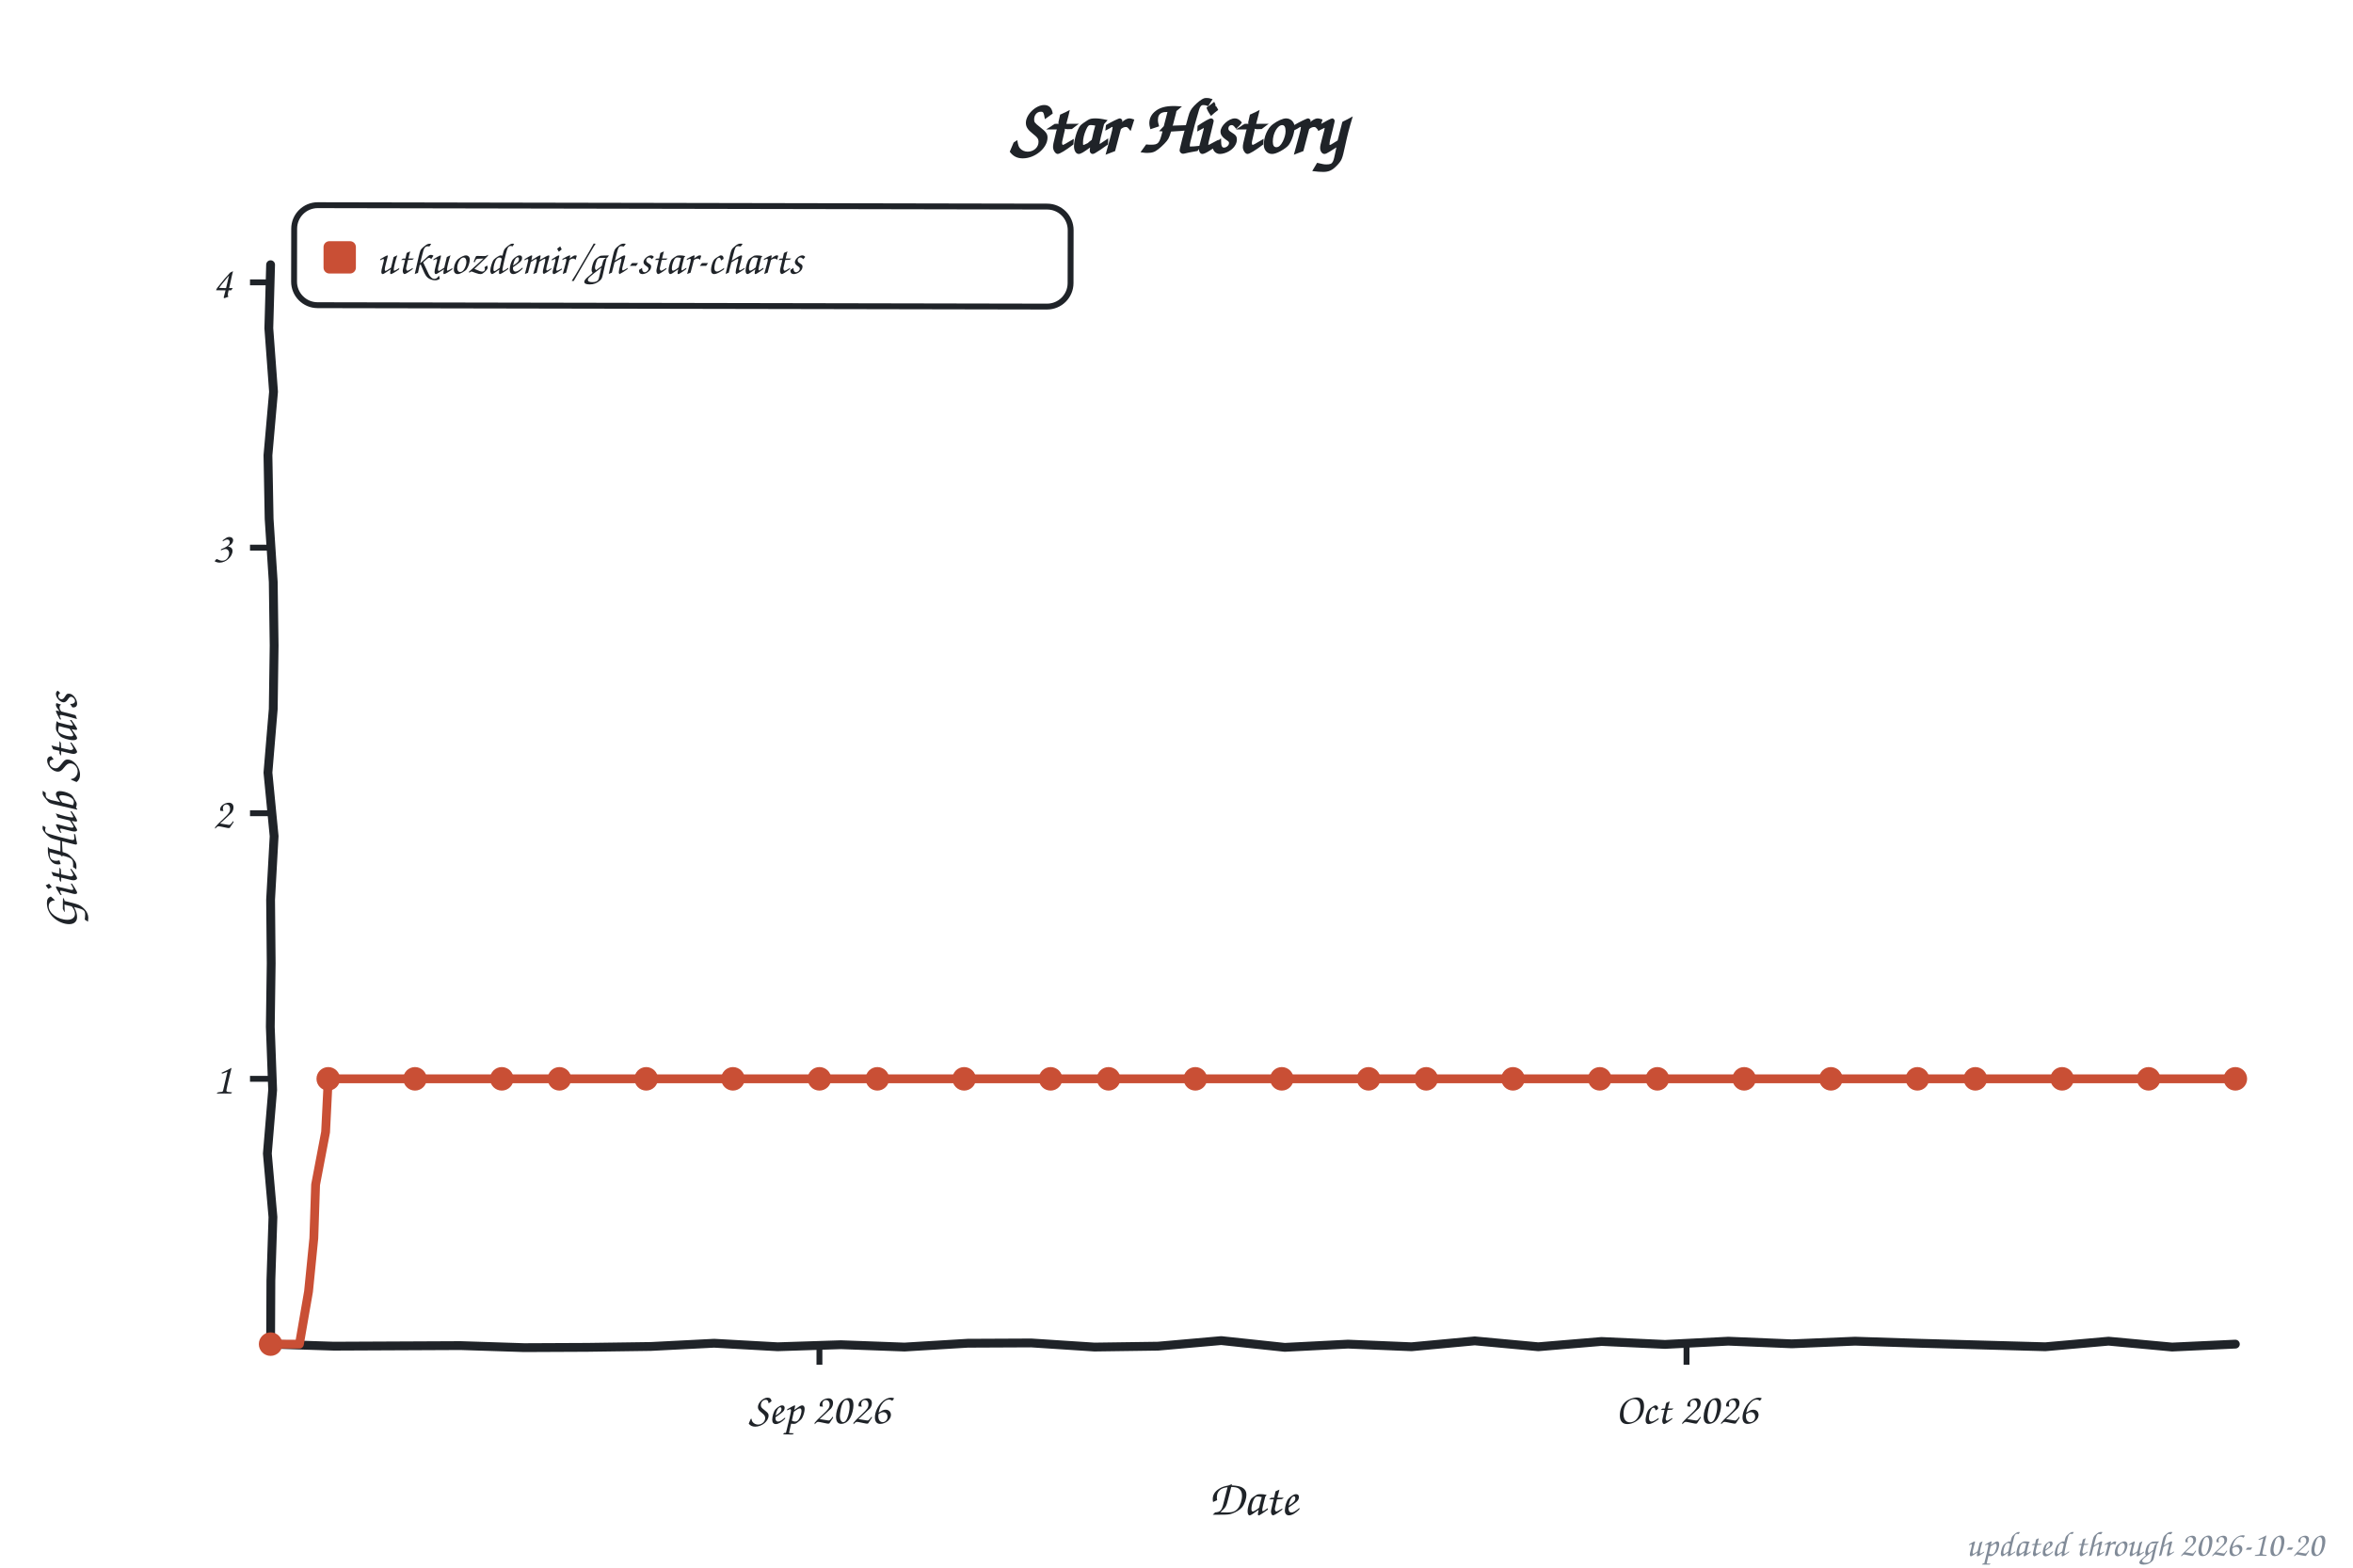
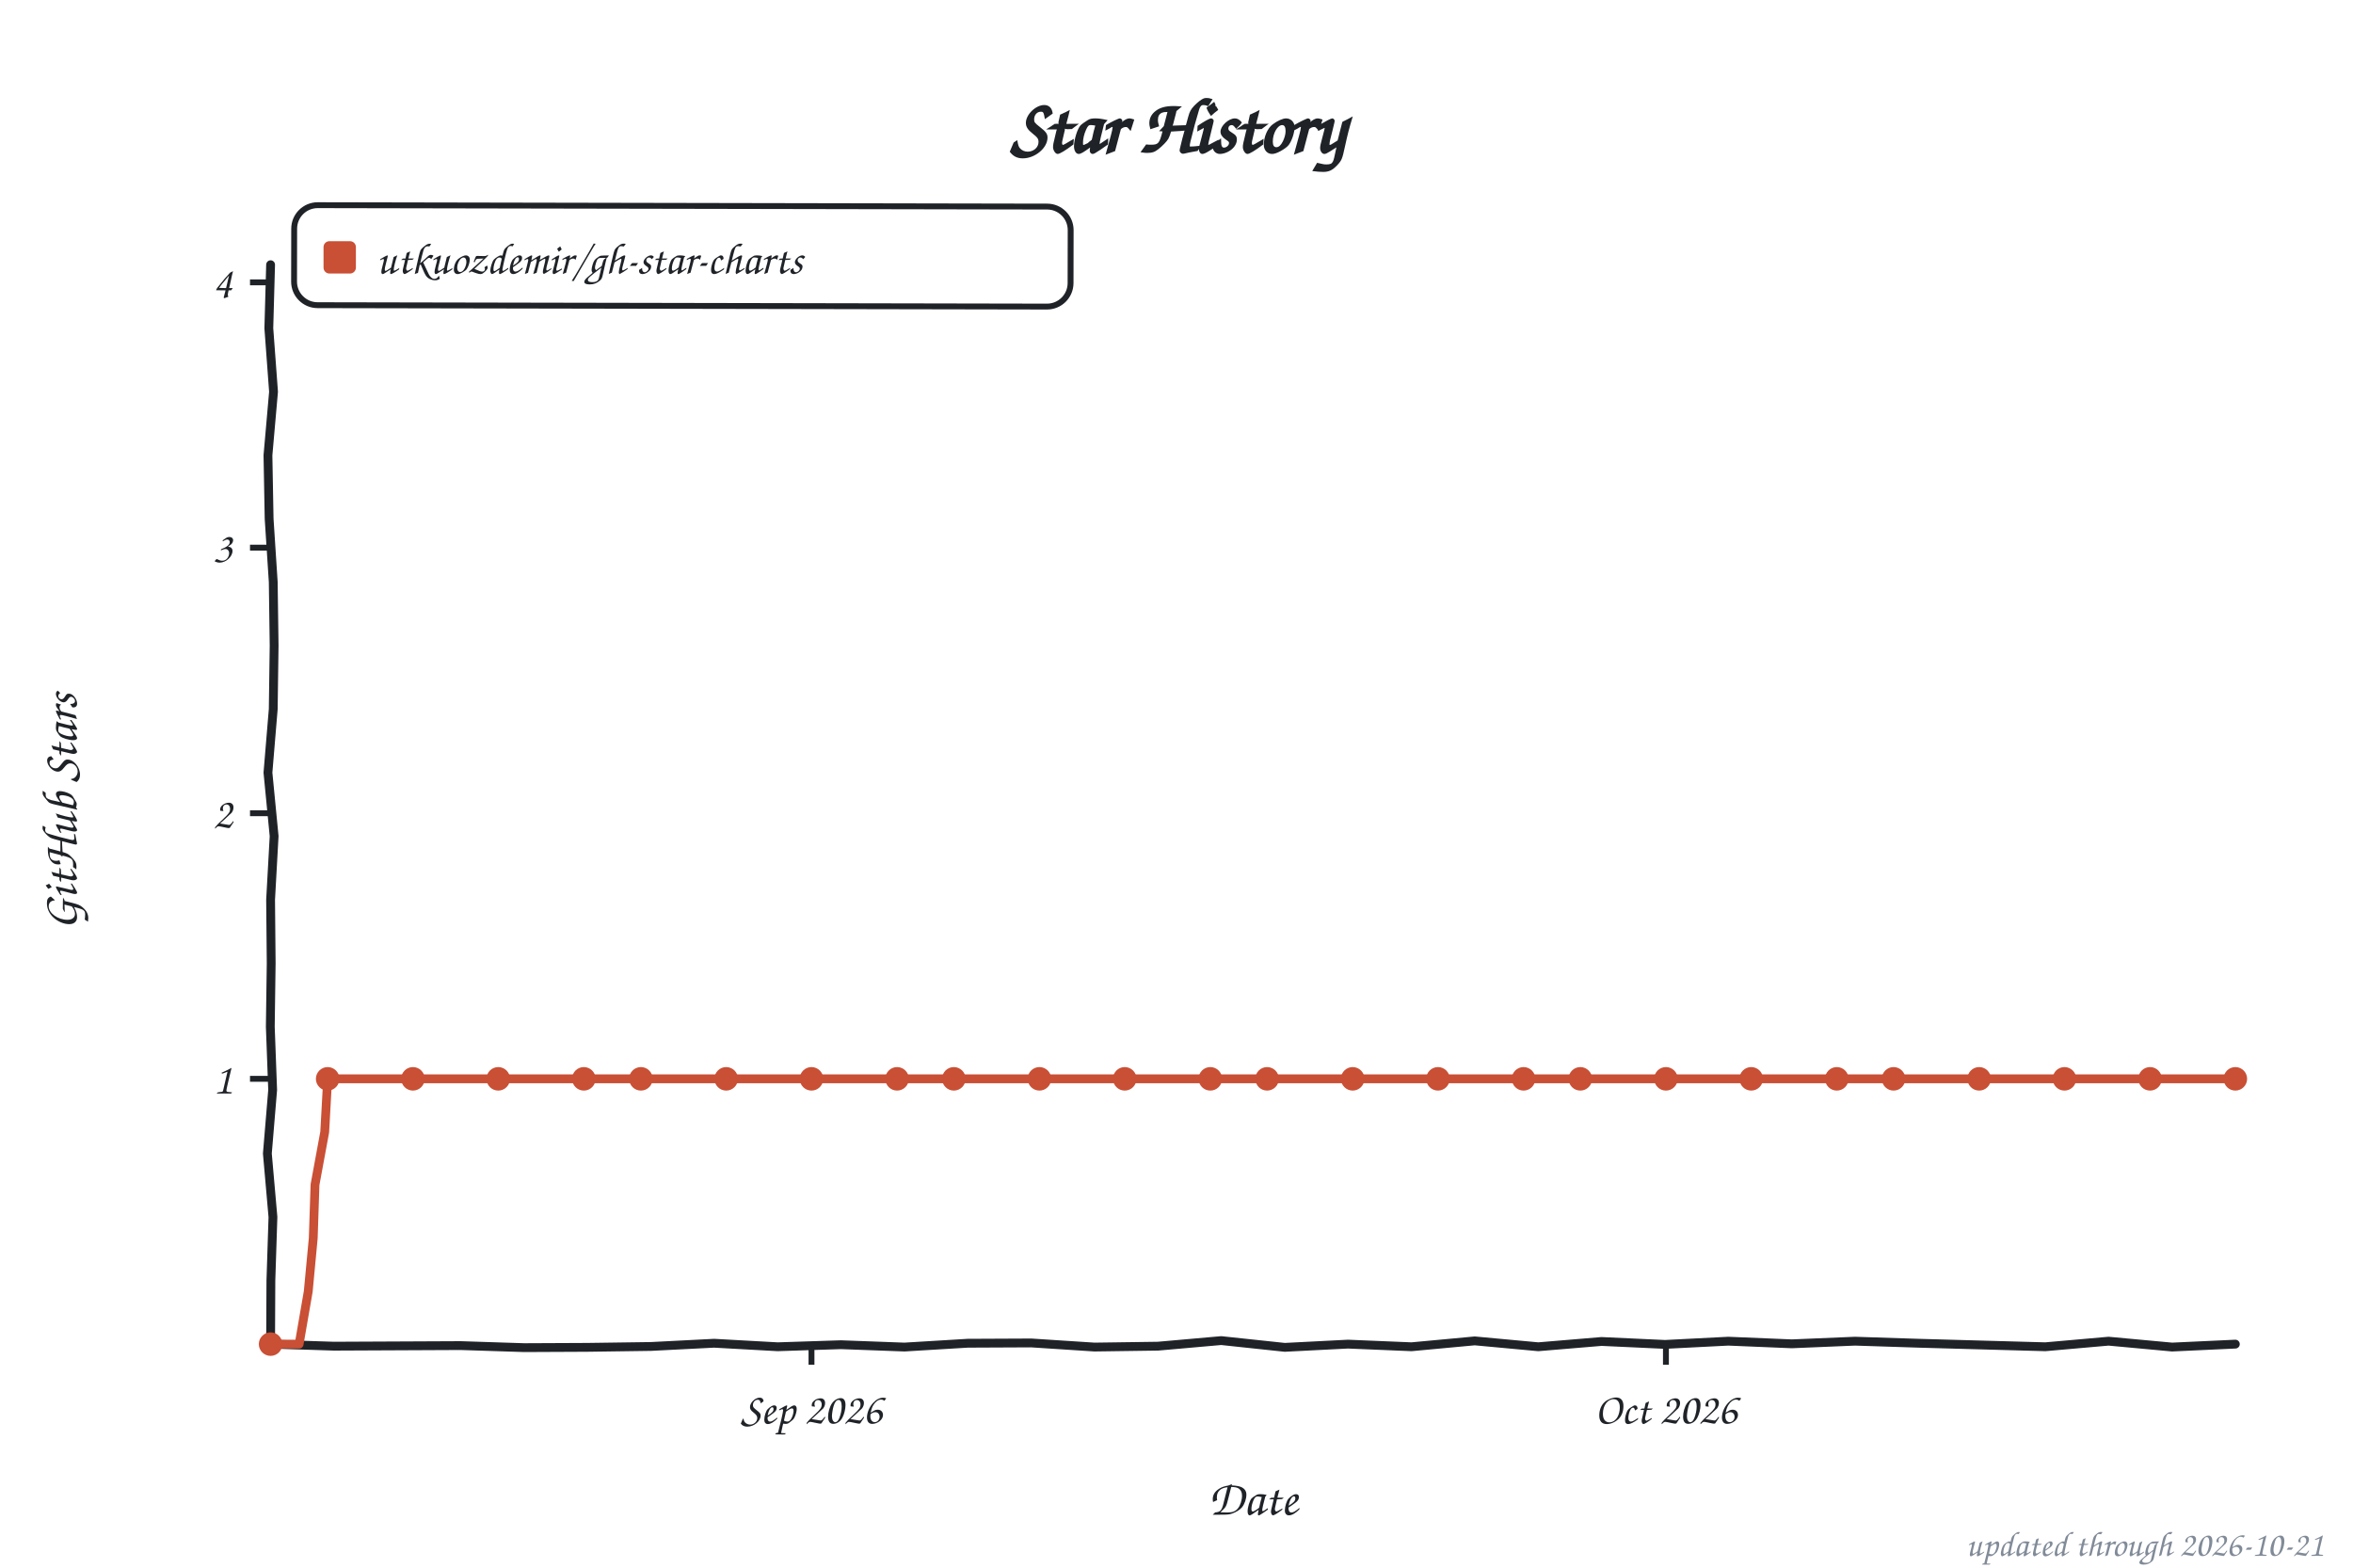
<svg xmlns="http://www.w3.org/2000/svg" width="800" height="533" viewBox="0 0 800 533" role="img" aria-label="Star history of utkuozdemir/gh-star-charts">
  <style>text{font-family:"Comic Sans MS","Chalkboard SE","Comic Neue","Marker Felt",cursive}</style>
  <text x="400" y="52" font-size="26" font-weight="bold" text-anchor="middle" fill="#1f2328">Star History</text>
  <rect x="100" y="70" width="264" height="34" rx="8" fill="none" stroke="#1f2328" stroke-width="2" transform="rotate(0.11 232 87)" />
  <rect x="110" y="82" width="11" height="11" rx="2" fill="#c94f35" />
  <text x="128" y="93" font-size="15" fill="#1f2328" textLength="225" lengthAdjust="spacingAndGlyphs">utkuozdemir/gh-star-charts</text>
  <line x1="85" y1="366.8" x2="92" y2="366.8" stroke="#1f2328" stroke-width="2" />
  <text x="79" y="371.8" font-size="15" text-anchor="end" fill="#1f2328">1</text>
  <line x1="85" y1="276.5" x2="92" y2="276.5" stroke="#1f2328" stroke-width="2" />
  <text x="79" y="281.5" font-size="15" text-anchor="end" fill="#1f2328">2</text>
  <line x1="85" y1="186.2" x2="92" y2="186.2" stroke="#1f2328" stroke-width="2" />
  <text x="79" y="191.2" font-size="15" text-anchor="end" fill="#1f2328">3</text>
  <line x1="85" y1="96.0" x2="92" y2="96.0" stroke="#1f2328" stroke-width="2" />
  <text x="79" y="101.0" font-size="15" text-anchor="end" fill="#1f2328">4</text>
-   <line x1="278.6" y1="457" x2="278.6" y2="464" stroke="#1f2328" stroke-width="2" />
-   <text x="278.6" y="484" font-size="15" text-anchor="middle" fill="#1f2328">Sep 2026</text>
-   <line x1="573.4" y1="457" x2="573.4" y2="464" stroke="#1f2328" stroke-width="2" />
-   <text x="573.4" y="484" font-size="15" text-anchor="middle" fill="#1f2328">Oct 2026</text>
+   <line x1="275.9" y1="457" x2="275.9" y2="464" stroke="#1f2328" stroke-width="2" />
+   <text x="275.9" y="484" font-size="15" text-anchor="middle" fill="#1f2328">Sep 2026</text>
+   <line x1="566.4" y1="457" x2="566.4" y2="464" stroke="#1f2328" stroke-width="2" />
+   <text x="566.4" y="484" font-size="15" text-anchor="middle" fill="#1f2328">Oct 2026</text>
  <text x="426" y="515" font-size="17" text-anchor="middle" fill="#1f2328">Date</text>
  <text x="26" y="276" font-size="17" text-anchor="middle" fill="#1f2328" transform="rotate(-90 26 276)">GitHub Stars</text>
  <path d="M 92.0,90.0 L 91.4,111.6 L 93.0,133.2 L 91.1,154.8 L 91.5,176.4 L 92.9,197.9 L 93.2,219.5 L 92.9,241.1 L 91.1,262.7 L 93.2,284.3 L 92.0,305.9 L 92.2,327.5 L 91.9,349.1 L 92.7,370.6 L 90.9,392.2 L 92.8,413.8 L 92.1,435.4 L 92.0,457.0 L 113.5,457.7 L 135.1,457.6 L 156.6,457.5 L 178.2,458.2 L 199.7,458.1 L 221.3,457.8 L 242.8,456.7 L 264.4,457.9 L 285.9,457.2 L 307.5,458.0 L 329.0,456.7 L 350.6,456.6 L 372.1,458.0 L 393.7,457.7 L 415.2,455.8 L 436.8,458.1 L 458.3,457.0 L 479.9,457.9 L 501.4,455.9 L 523.0,457.9 L 544.5,456.1 L 566.1,457.1 L 587.6,456.0 L 609.2,456.9 L 630.7,456.0 L 652.3,456.7 L 673.8,457.3 L 695.4,457.9 L 716.9,456.0 L 738.5,458.0 L 760.0,457.0" fill="none" stroke="#1f2328" stroke-width="3" stroke-linecap="round" stroke-linejoin="round" />
-   <path d="M 92.0,457.0 L 101.8,457.0 L 104.9,439.1 L 106.7,421.0 L 107.3,402.8 L 110.7,384.9 L 111.6,366.8 L 121.5,366.8 L 131.3,366.8 L 141.1,366.8 L 150.9,366.8 L 160.8,366.8 L 170.6,366.8 L 180.4,366.8 L 190.2,366.8 L 200.1,366.8 L 209.9,366.8 L 219.7,366.8 L 229.5,366.8 L 239.4,366.8 L 249.2,366.8 L 259.0,366.8 L 268.8,366.8 L 278.6,366.8 L 288.5,366.8 L 298.3,366.8 L 308.1,366.8 L 317.9,366.8 L 327.8,366.8 L 337.6,366.8 L 347.4,366.8 L 357.2,366.8 L 367.1,366.8 L 376.9,366.8 L 386.7,366.8 L 396.5,366.8 L 406.4,366.8 L 416.2,366.8 L 426.0,366.8 L 435.8,366.8 L 445.6,366.8 L 455.5,366.8 L 465.3,366.8 L 475.1,366.8 L 484.9,366.8 L 494.8,366.8 L 504.6,366.8 L 514.4,366.8 L 524.2,366.8 L 534.1,366.8 L 543.9,366.8 L 553.7,366.8 L 563.5,366.8 L 573.4,366.8 L 583.2,366.8 L 593.0,366.8 L 602.8,366.8 L 612.6,366.8 L 622.5,366.8 L 632.3,366.8 L 642.1,366.8 L 651.9,366.8 L 661.8,366.8 L 671.6,366.8 L 681.4,366.8 L 691.2,366.8 L 701.1,366.8 L 710.9,366.8 L 720.7,366.8 L 730.5,366.8 L 740.4,366.8 L 750.2,366.8 L 760.0,366.8" fill="none" stroke="#c94f35" stroke-width="3" stroke-linecap="round" stroke-linejoin="round" />
+   <path d="M 92.0,457.0 L 101.7,457.0 L 104.8,439.1 L 106.5,421.0 L 107.1,402.8 L 110.4,384.9 L 111.4,366.8 L 121.0,366.8 L 130.7,366.8 L 140.4,366.8 L 150.1,366.8 L 159.8,366.8 L 169.4,366.8 L 179.1,366.8 L 188.8,366.8 L 198.5,366.8 L 208.2,366.8 L 217.9,366.8 L 227.5,366.8 L 237.2,366.8 L 246.9,366.8 L 256.6,366.8 L 266.3,366.8 L 275.9,366.8 L 285.6,366.8 L 295.3,366.8 L 305.0,366.8 L 314.7,366.8 L 324.3,366.8 L 334.0,366.8 L 343.7,366.8 L 353.4,366.8 L 363.1,366.8 L 372.8,366.8 L 382.4,366.8 L 392.1,366.8 L 401.8,366.8 L 411.5,366.8 L 421.2,366.8 L 430.8,366.8 L 440.5,366.8 L 450.2,366.8 L 459.9,366.8 L 469.6,366.8 L 479.2,366.8 L 488.9,366.8 L 498.6,366.8 L 508.3,366.8 L 518.0,366.8 L 527.7,366.8 L 537.3,366.8 L 547.0,366.8 L 556.7,366.8 L 566.4,366.8 L 576.1,366.8 L 585.7,366.8 L 595.4,366.8 L 605.1,366.8 L 614.8,366.8 L 624.5,366.8 L 634.1,366.8 L 643.8,366.8 L 653.5,366.8 L 663.2,366.8 L 672.9,366.8 L 682.6,366.8 L 692.2,366.8 L 701.9,366.8 L 711.6,366.8 L 721.3,366.8 L 731.0,366.8 L 740.6,366.8 L 750.3,366.8 L 760.0,366.8" fill="none" stroke="#c94f35" stroke-width="3" stroke-linecap="round" stroke-linejoin="round" />
  <circle cx="92.0" cy="457.0" r="4" fill="#c94f35" />
-   <circle cx="111.6" cy="366.8" r="4" fill="#c94f35" />
-   <circle cx="141.1" cy="366.8" r="4" fill="#c94f35" />
-   <circle cx="170.6" cy="366.8" r="4" fill="#c94f35" />
-   <circle cx="190.2" cy="366.8" r="4" fill="#c94f35" />
-   <circle cx="219.7" cy="366.8" r="4" fill="#c94f35" />
-   <circle cx="249.2" cy="366.8" r="4" fill="#c94f35" />
-   <circle cx="278.6" cy="366.8" r="4" fill="#c94f35" />
-   <circle cx="298.3" cy="366.8" r="4" fill="#c94f35" />
-   <circle cx="327.8" cy="366.8" r="4" fill="#c94f35" />
-   <circle cx="357.2" cy="366.8" r="4" fill="#c94f35" />
-   <circle cx="376.9" cy="366.8" r="4" fill="#c94f35" />
-   <circle cx="406.4" cy="366.8" r="4" fill="#c94f35" />
-   <circle cx="435.8" cy="366.8" r="4" fill="#c94f35" />
-   <circle cx="465.3" cy="366.8" r="4" fill="#c94f35" />
-   <circle cx="484.9" cy="366.8" r="4" fill="#c94f35" />
-   <circle cx="514.4" cy="366.8" r="4" fill="#c94f35" />
-   <circle cx="543.9" cy="366.8" r="4" fill="#c94f35" />
-   <circle cx="563.5" cy="366.8" r="4" fill="#c94f35" />
-   <circle cx="593.0" cy="366.8" r="4" fill="#c94f35" />
-   <circle cx="622.5" cy="366.8" r="4" fill="#c94f35" />
-   <circle cx="651.9" cy="366.8" r="4" fill="#c94f35" />
-   <circle cx="671.6" cy="366.8" r="4" fill="#c94f35" />
-   <circle cx="701.1" cy="366.8" r="4" fill="#c94f35" />
-   <circle cx="730.5" cy="366.8" r="4" fill="#c94f35" />
+   <circle cx="111.4" cy="366.8" r="4" fill="#c94f35" />
+   <circle cx="140.4" cy="366.8" r="4" fill="#c94f35" />
+   <circle cx="169.4" cy="366.8" r="4" fill="#c94f35" />
+   <circle cx="198.5" cy="366.8" r="4" fill="#c94f35" />
+   <circle cx="217.9" cy="366.8" r="4" fill="#c94f35" />
+   <circle cx="246.9" cy="366.8" r="4" fill="#c94f35" />
+   <circle cx="275.9" cy="366.8" r="4" fill="#c94f35" />
+   <circle cx="305.0" cy="366.8" r="4" fill="#c94f35" />
+   <circle cx="324.3" cy="366.8" r="4" fill="#c94f35" />
+   <circle cx="353.4" cy="366.8" r="4" fill="#c94f35" />
+   <circle cx="382.4" cy="366.8" r="4" fill="#c94f35" />
+   <circle cx="411.5" cy="366.8" r="4" fill="#c94f35" />
+   <circle cx="430.8" cy="366.8" r="4" fill="#c94f35" />
+   <circle cx="459.9" cy="366.8" r="4" fill="#c94f35" />
+   <circle cx="488.9" cy="366.8" r="4" fill="#c94f35" />
+   <circle cx="518.0" cy="366.8" r="4" fill="#c94f35" />
+   <circle cx="537.3" cy="366.8" r="4" fill="#c94f35" />
+   <circle cx="566.4" cy="366.8" r="4" fill="#c94f35" />
+   <circle cx="595.4" cy="366.8" r="4" fill="#c94f35" />
+   <circle cx="624.5" cy="366.8" r="4" fill="#c94f35" />
+   <circle cx="643.8" cy="366.8" r="4" fill="#c94f35" />
+   <circle cx="672.9" cy="366.8" r="4" fill="#c94f35" />
+   <circle cx="701.9" cy="366.8" r="4" fill="#c94f35" />
+   <circle cx="731.0" cy="366.8" r="4" fill="#c94f35" />
  <circle cx="760.0" cy="366.8" r="4" fill="#c94f35" />
-   <text x="790" y="529" font-size="12" text-anchor="end" fill="#818b98">updated through 2026-10-20</text>
+   <text x="790" y="529" font-size="12" text-anchor="end" fill="#818b98">updated through 2026-10-21</text>
</svg>
